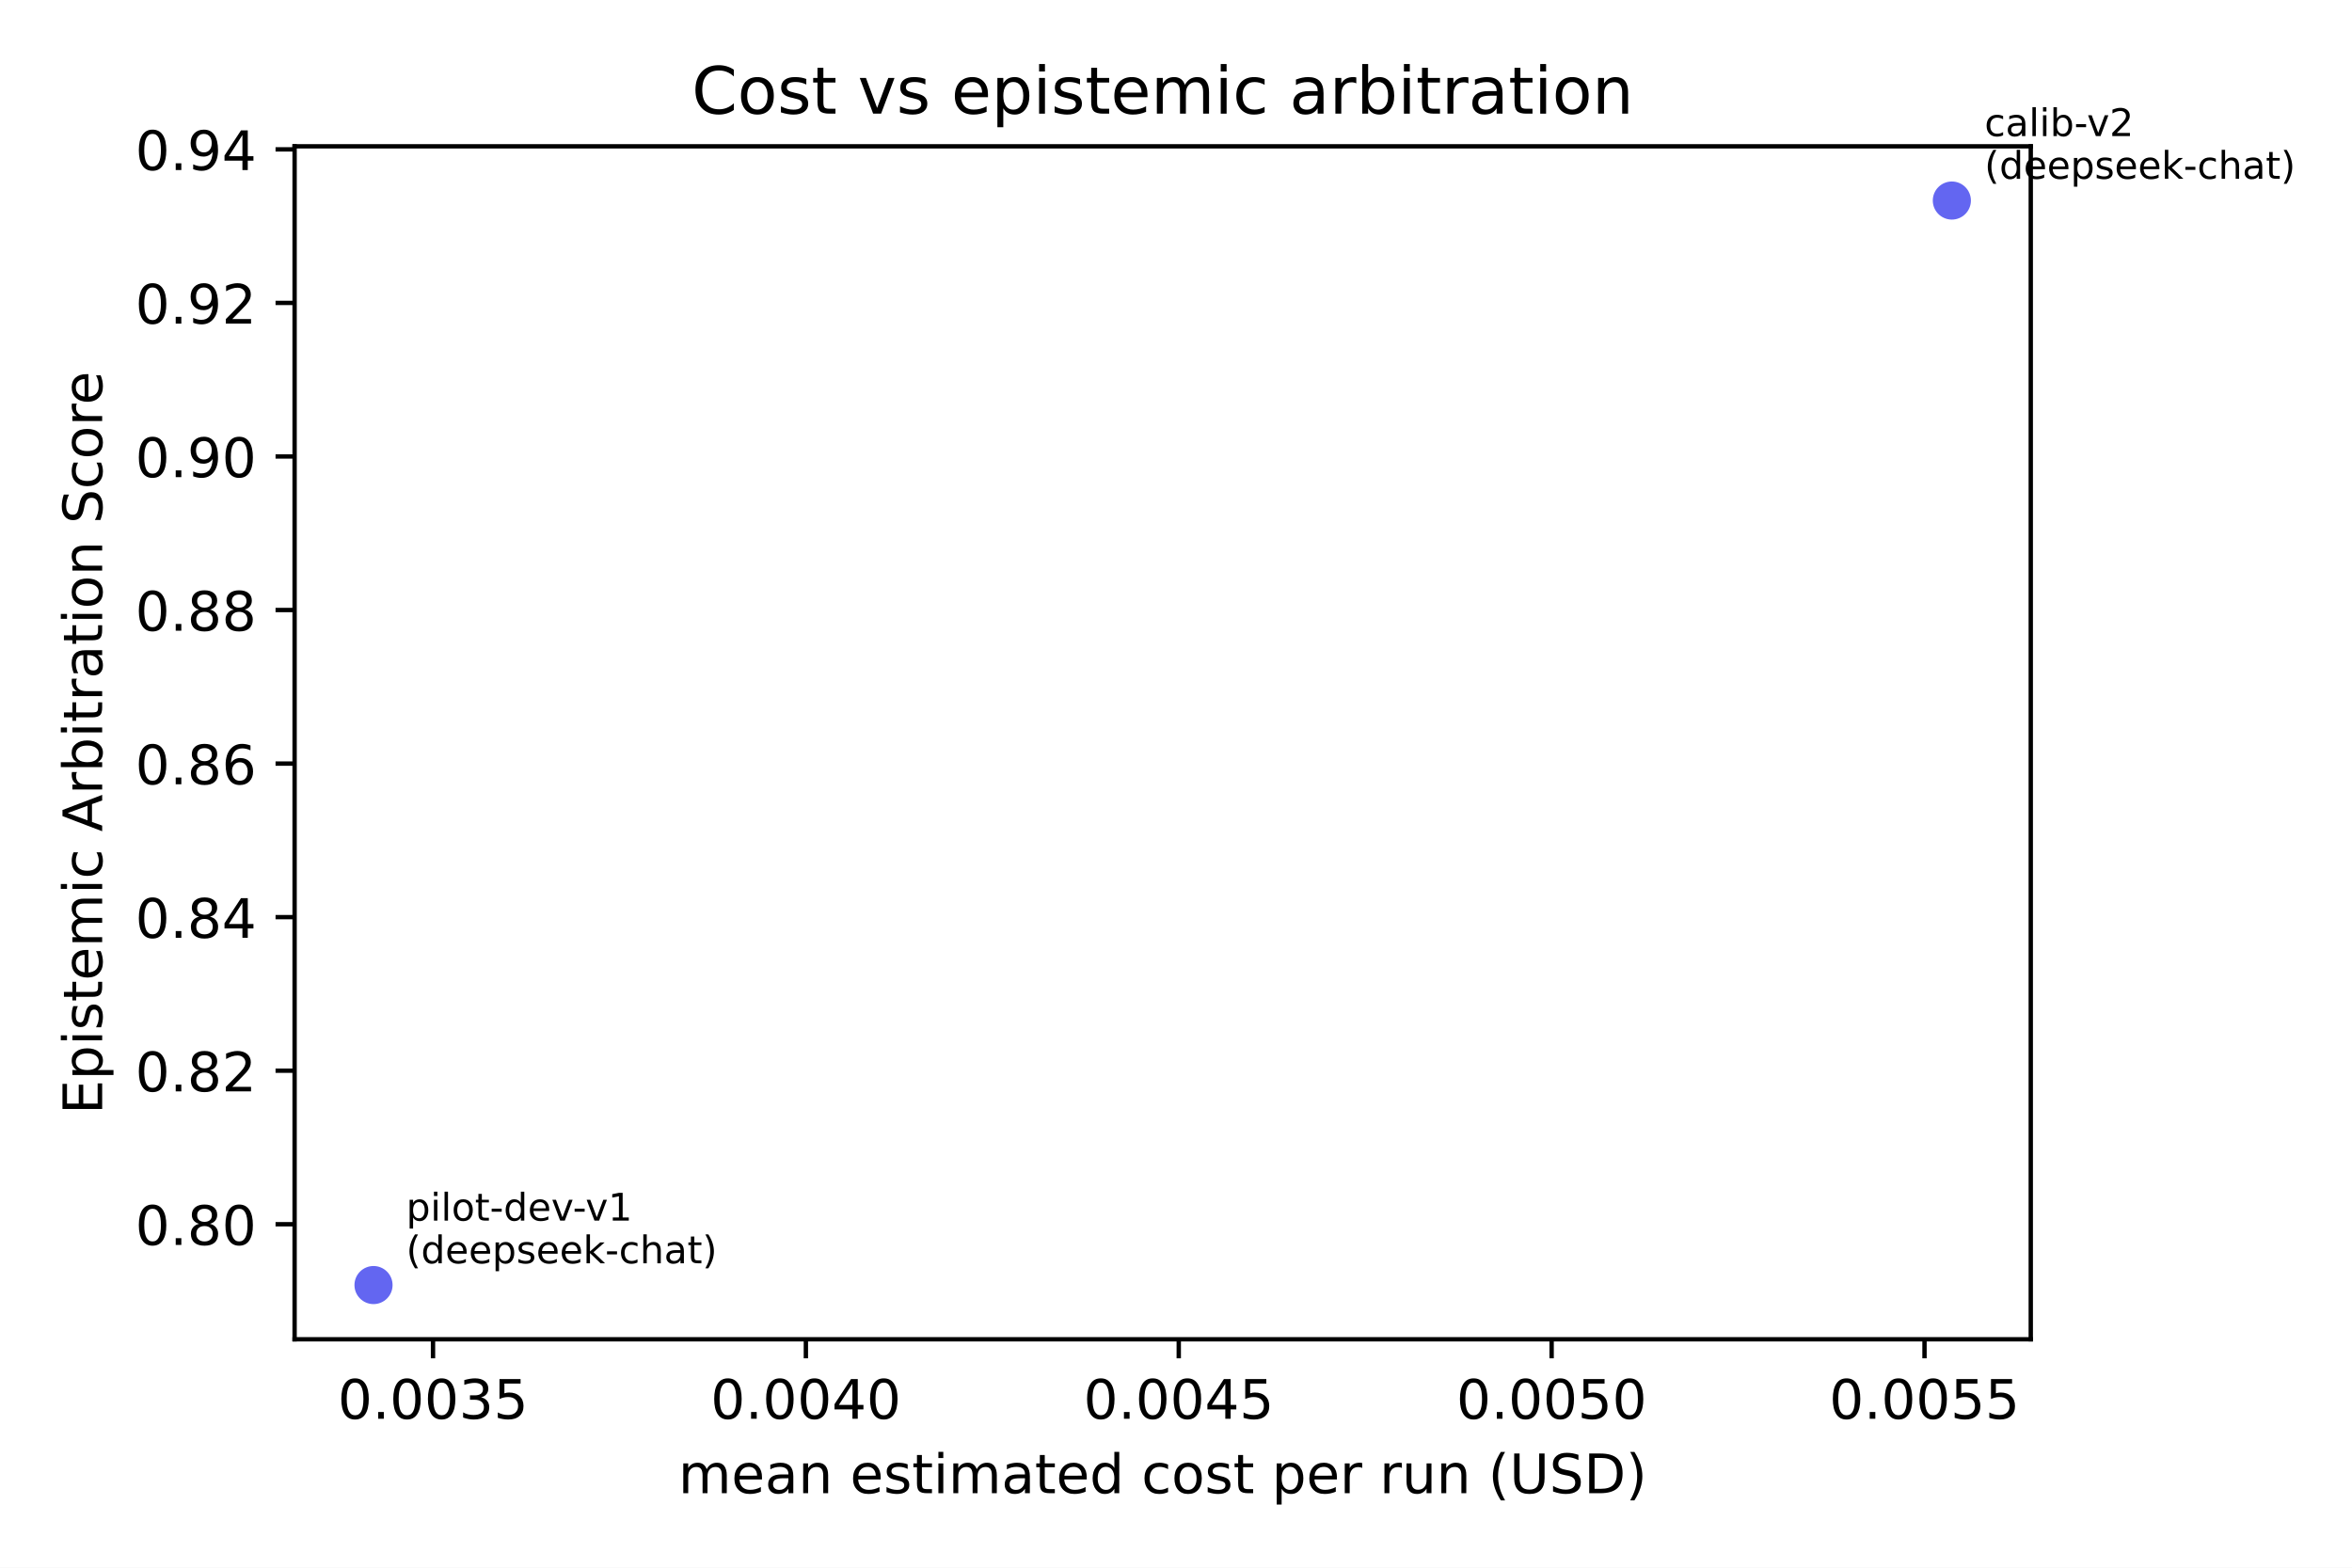
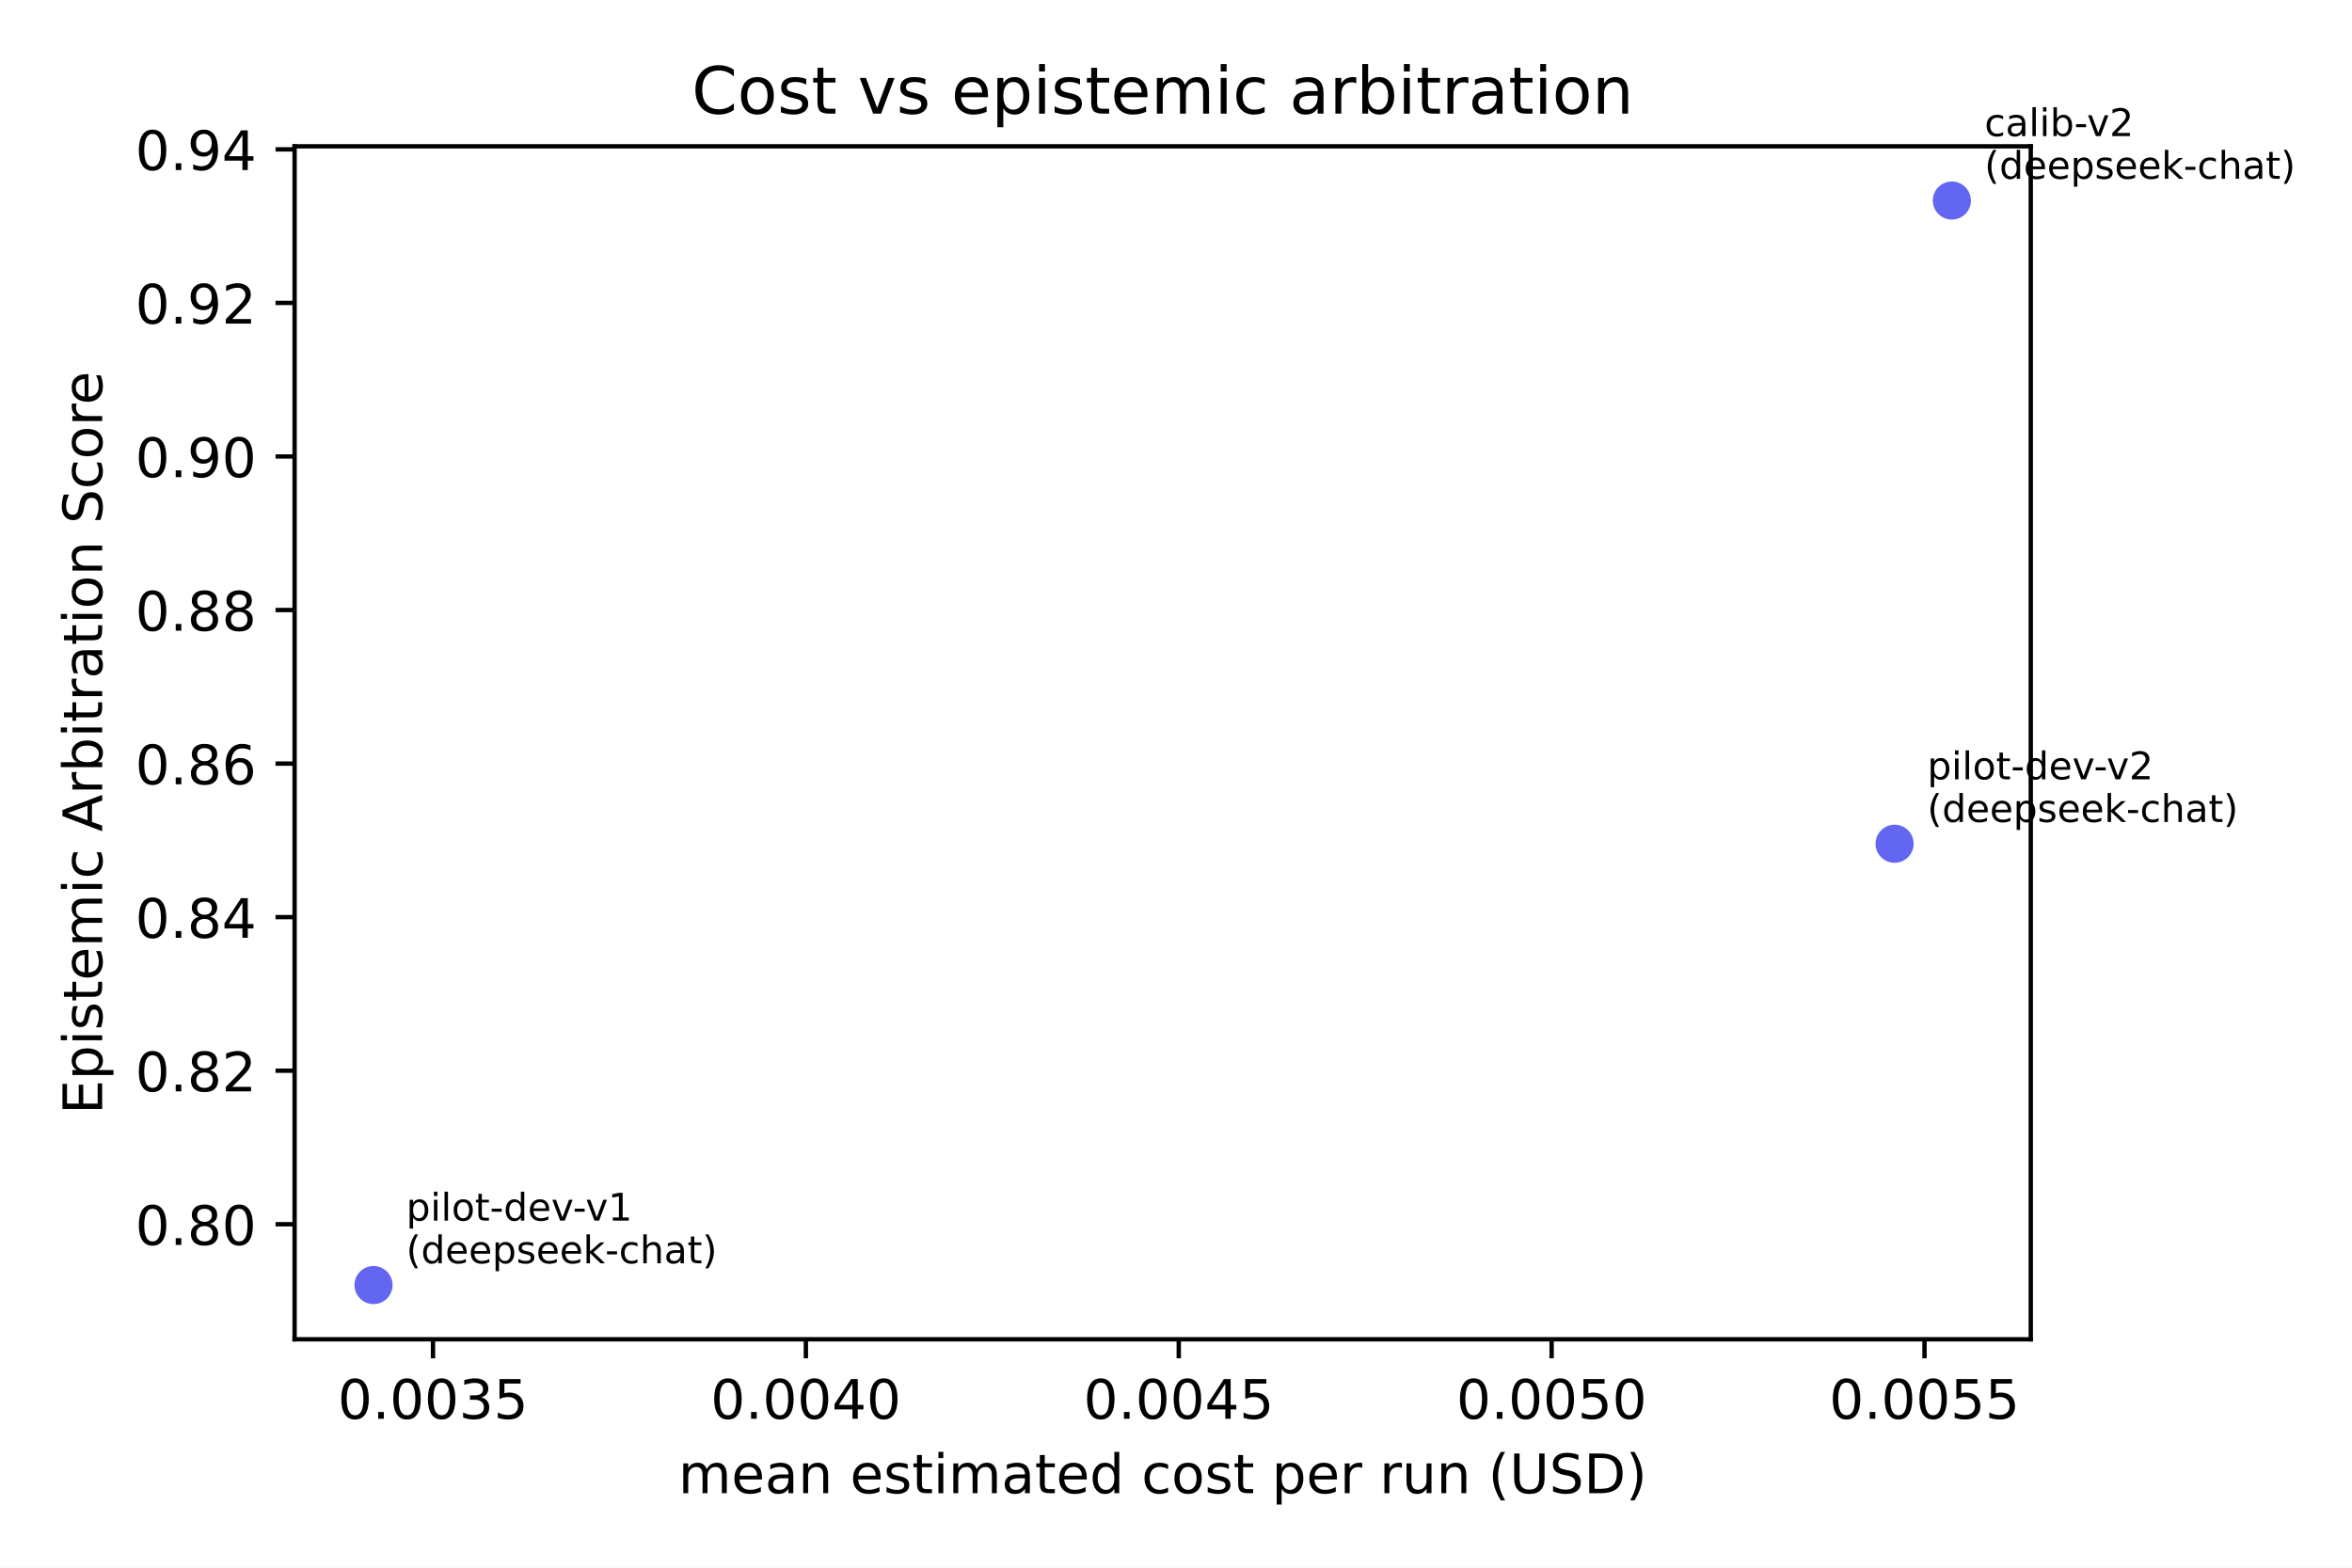
<svg xmlns="http://www.w3.org/2000/svg" xmlns:xlink="http://www.w3.org/1999/xlink" width="432pt" height="288pt" viewBox="0 0 432 288" version="1.1">
  <defs>
    <style type="text/css">*{stroke-linejoin: round; stroke-linecap: butt}</style>
  </defs>
  <g id="figure_1">
    <g id="patch_1">
      <path d="M 0 288  L 432 288  L 432 0  L 0 0  z " style="fill: #ffffff" />
    </g>
    <g id="axes_1">
      <g id="patch_2">
        <path d="M 54.11 246.04  L 372.998 246.04  L 372.998 26.88  L 54.11 26.88  z " style="fill: #ffffff" />
      </g>
      <g id="PathCollection_1">
        <defs>
-           <path id="mda24d3b2d8" d="M 0 3  C 0.796 3 1.559 2.684 2.121 2.121  C 2.684 1.559 3 0.796 3 0  C 3 -0.796 2.684 -1.559 2.121 -2.121  C 1.559 -2.684 0.796 -3 0 -3  C -0.796 -3 -1.559 -2.684 -2.121 -2.121  C -2.684 -1.559 -3 -0.796 -3 0  C -3 0.796 -2.684 1.559 -2.121 2.121  C -1.559 2.684 -0.796 3 0 3  z " style="stroke: #6366f1" />
+           <path id="m65570fcd74" d="M 0 3  C 0.796 3 1.559 2.684 2.121 2.121  C 2.684 1.559 3 0.796 3 0  C 3 -0.796 2.684 -1.559 2.121 -2.121  C 1.559 -2.684 0.796 -3 0 -3  C -0.796 -3 -1.559 -2.684 -2.121 -2.121  C -2.684 -1.559 -3 -0.796 -3 0  C -3 0.796 -2.684 1.559 -2.121 2.121  C -1.559 2.684 -0.796 3 0 3  z " style="stroke: #6366f1" />
        </defs>
-         <g clip-path="url(#p28c4b570ba)">
-           <use xlink:href="#mda24d3b2d8" x="358.503" y="36.842" style="fill: #6366f1; stroke: #6366f1" />
+         <g clip-path="url(#pc3df623056)">
+           <use xlink:href="#m65570fcd74" x="358.503" y="36.842" style="fill: #6366f1; stroke: #6366f1" />
        </g>
      </g>
      <g id="PathCollection_2">
-         <g clip-path="url(#p28c4b570ba)">
-           <use xlink:href="#mda24d3b2d8" x="68.605" y="236.078" style="fill: #6366f1; stroke: #6366f1" />
+         <g clip-path="url(#pc3df623056)">
+           <use xlink:href="#m65570fcd74" x="68.605" y="236.078" style="fill: #6366f1; stroke: #6366f1" />
+         </g>
+       </g>
+       <g id="PathCollection_3">
+         <g clip-path="url(#pc3df623056)">
+           <use xlink:href="#m65570fcd74" x="347.986" y="155.006" style="fill: #6366f1; stroke: #6366f1" />
        </g>
      </g>
      <g id="matplotlib.axis_1">
        <g id="xtick_1">
          <g id="line2d_1">
            <defs>
-               <path id="mcca82427c4" d="M 0 0  L 0 3.5  " style="stroke: #000000; stroke-width: 0.8" />
+               <path id="m30b589278d" d="M 0 0  L 0 3.5  " style="stroke: #000000; stroke-width: 0.8" />
            </defs>
            <g>
-               <use xlink:href="#mcca82427c4" x="79.531" y="246.04" style="stroke: #000000; stroke-width: 0.8" />
+               <use xlink:href="#m30b589278d" x="79.531" y="246.04" style="stroke: #000000; stroke-width: 0.8" />
            </g>
          </g>
          <g id="text_1">
            <g transform="translate(62.03522 260.6384) scale(0.1 -0.1)">
              <defs>
                <path id="DejaVuSans-30" d="M 2034 4250  Q 1547 4250 1301 3770  Q 1056 3291 1056 2328  Q 1056 1369 1301 889  Q 1547 409 2034 409  Q 2525 409 2770 889  Q 3016 1369 3016 2328  Q 3016 3291 2770 3770  Q 2525 4250 2034 4250  z M 2034 4750  Q 2819 4750 3233 4129  Q 3647 3509 3647 2328  Q 3647 1150 3233 529  Q 2819 -91 2034 -91  Q 1250 -91 836 529  Q 422 1150 422 2328  Q 422 3509 836 4129  Q 1250 4750 2034 4750  z " transform="scale(0.015625)" />
                <path id="DejaVuSans-2e" d="M 684 794  L 1344 794  L 1344 0  L 684 0  L 684 794  z " transform="scale(0.015625)" />
                <path id="DejaVuSans-33" d="M 2597 2516  Q 3050 2419 3304 2112  Q 3559 1806 3559 1356  Q 3559 666 3084 287  Q 2609 -91 1734 -91  Q 1441 -91 1130 -33  Q 819 25 488 141  L 488 750  Q 750 597 1062 519  Q 1375 441 1716 441  Q 2309 441 2620 675  Q 2931 909 2931 1356  Q 2931 1769 2642 2001  Q 2353 2234 1838 2234  L 1294 2234  L 1294 2753  L 1863 2753  Q 2328 2753 2575 2939  Q 2822 3125 2822 3475  Q 2822 3834 2567 4026  Q 2313 4219 1838 4219  Q 1578 4219 1281 4162  Q 984 4106 628 3988  L 628 4550  Q 988 4650 1302 4700  Q 1616 4750 1894 4750  Q 2613 4750 3031 4423  Q 3450 4097 3450 3541  Q 3450 3153 3228 2886  Q 3006 2619 2597 2516  z " transform="scale(0.015625)" />
                <path id="DejaVuSans-35" d="M 691 4666  L 3169 4666  L 3169 4134  L 1269 4134  L 1269 2991  Q 1406 3038 1543 3061  Q 1681 3084 1819 3084  Q 2600 3084 3056 2656  Q 3513 2228 3513 1497  Q 3513 744 3044 326  Q 2575 -91 1722 -91  Q 1428 -91 1123 -41  Q 819 9 494 109  L 494 744  Q 775 591 1075 516  Q 1375 441 1709 441  Q 2250 441 2565 725  Q 2881 1009 2881 1497  Q 2881 1984 2565 2268  Q 2250 2553 1709 2553  Q 1456 2553 1204 2497  Q 953 2441 691 2322  L 691 4666  z " transform="scale(0.015625)" />
              </defs>
              <use xlink:href="#DejaVuSans-30" />
              <use xlink:href="#DejaVuSans-2e" x="63.623" />
              <use xlink:href="#DejaVuSans-30" x="95.41" />
              <use xlink:href="#DejaVuSans-30" x="159.033" />
              <use xlink:href="#DejaVuSans-33" x="222.656" />
              <use xlink:href="#DejaVuSans-35" x="286.279" />
            </g>
          </g>
        </g>
        <g id="xtick_2">
          <g id="line2d_2">
            <g>
-               <use xlink:href="#mcca82427c4" x="148.018" y="246.04" style="stroke: #000000; stroke-width: 0.8" />
+               <use xlink:href="#m30b589278d" x="148.018" y="246.04" style="stroke: #000000; stroke-width: 0.8" />
            </g>
          </g>
          <g id="text_2">
            <g transform="translate(130.5227 260.6384) scale(0.1 -0.1)">
              <defs>
                <path id="DejaVuSans-34" d="M 2419 4116  L 825 1625  L 2419 1625  L 2419 4116  z M 2253 4666  L 3047 4666  L 3047 1625  L 3713 1625  L 3713 1100  L 3047 1100  L 3047 0  L 2419 0  L 2419 1100  L 313 1100  L 313 1709  L 2253 4666  z " transform="scale(0.015625)" />
              </defs>
              <use xlink:href="#DejaVuSans-30" />
              <use xlink:href="#DejaVuSans-2e" x="63.623" />
              <use xlink:href="#DejaVuSans-30" x="95.41" />
              <use xlink:href="#DejaVuSans-30" x="159.033" />
              <use xlink:href="#DejaVuSans-34" x="222.656" />
              <use xlink:href="#DejaVuSans-30" x="286.279" />
            </g>
          </g>
        </g>
        <g id="xtick_3">
          <g id="line2d_3">
            <g>
-               <use xlink:href="#mcca82427c4" x="216.506" y="246.04" style="stroke: #000000; stroke-width: 0.8" />
+               <use xlink:href="#m30b589278d" x="216.506" y="246.04" style="stroke: #000000; stroke-width: 0.8" />
            </g>
          </g>
          <g id="text_3">
            <g transform="translate(199.0102 260.6384) scale(0.1 -0.1)">
              <use xlink:href="#DejaVuSans-30" />
              <use xlink:href="#DejaVuSans-2e" x="63.623" />
              <use xlink:href="#DejaVuSans-30" x="95.41" />
              <use xlink:href="#DejaVuSans-30" x="159.033" />
              <use xlink:href="#DejaVuSans-34" x="222.656" />
              <use xlink:href="#DejaVuSans-35" x="286.279" />
            </g>
          </g>
        </g>
        <g id="xtick_4">
          <g id="line2d_4">
            <g>
-               <use xlink:href="#mcca82427c4" x="284.993" y="246.04" style="stroke: #000000; stroke-width: 0.8" />
+               <use xlink:href="#m30b589278d" x="284.993" y="246.04" style="stroke: #000000; stroke-width: 0.8" />
            </g>
          </g>
          <g id="text_4">
            <g transform="translate(267.4978 260.6384) scale(0.1 -0.1)">
              <use xlink:href="#DejaVuSans-30" />
              <use xlink:href="#DejaVuSans-2e" x="63.623" />
              <use xlink:href="#DejaVuSans-30" x="95.41" />
              <use xlink:href="#DejaVuSans-30" x="159.033" />
              <use xlink:href="#DejaVuSans-35" x="222.656" />
              <use xlink:href="#DejaVuSans-30" x="286.279" />
            </g>
          </g>
        </g>
        <g id="xtick_5">
          <g id="line2d_5">
            <g>
-               <use xlink:href="#mcca82427c4" x="353.481" y="246.04" style="stroke: #000000; stroke-width: 0.8" />
+               <use xlink:href="#m30b589278d" x="353.481" y="246.04" style="stroke: #000000; stroke-width: 0.8" />
            </g>
          </g>
          <g id="text_5">
            <g transform="translate(335.9853 260.6384) scale(0.1 -0.1)">
              <use xlink:href="#DejaVuSans-30" />
              <use xlink:href="#DejaVuSans-2e" x="63.623" />
              <use xlink:href="#DejaVuSans-30" x="95.41" />
              <use xlink:href="#DejaVuSans-30" x="159.033" />
              <use xlink:href="#DejaVuSans-35" x="222.656" />
              <use xlink:href="#DejaVuSans-35" x="286.279" />
            </g>
          </g>
        </g>
        <g id="text_6">
          <g transform="translate(124.5955 274.3166) scale(0.1 -0.1)">
            <defs>
              <path id="DejaVuSans-6d" d="M 3328 2828  Q 3544 3216 3844 3400  Q 4144 3584 4550 3584  Q 5097 3584 5394 3201  Q 5691 2819 5691 2113  L 5691 0  L 5113 0  L 5113 2094  Q 5113 2597 4934 2840  Q 4756 3084 4391 3084  Q 3944 3084 3684 2787  Q 3425 2491 3425 1978  L 3425 0  L 2847 0  L 2847 2094  Q 2847 2600 2669 2842  Q 2491 3084 2119 3084  Q 1678 3084 1418 2786  Q 1159 2488 1159 1978  L 1159 0  L 581 0  L 581 3500  L 1159 3500  L 1159 2956  Q 1356 3278 1631 3431  Q 1906 3584 2284 3584  Q 2666 3584 2933 3390  Q 3200 3197 3328 2828  z " transform="scale(0.015625)" />
              <path id="DejaVuSans-65" d="M 3597 1894  L 3597 1613  L 953 1613  Q 991 1019 1311 708  Q 1631 397 2203 397  Q 2534 397 2845 478  Q 3156 559 3463 722  L 3463 178  Q 3153 47 2828 -22  Q 2503 -91 2169 -91  Q 1331 -91 842 396  Q 353 884 353 1716  Q 353 2575 817 3079  Q 1281 3584 2069 3584  Q 2775 3584 3186 3129  Q 3597 2675 3597 1894  z M 3022 2063  Q 3016 2534 2758 2815  Q 2500 3097 2075 3097  Q 1594 3097 1305 2825  Q 1016 2553 972 2059  L 3022 2063  z " transform="scale(0.015625)" />
              <path id="DejaVuSans-61" d="M 2194 1759  Q 1497 1759 1228 1600  Q 959 1441 959 1056  Q 959 750 1161 570  Q 1363 391 1709 391  Q 2188 391 2477 730  Q 2766 1069 2766 1631  L 2766 1759  L 2194 1759  z M 3341 1997  L 3341 0  L 2766 0  L 2766 531  Q 2569 213 2275 61  Q 1981 -91 1556 -91  Q 1019 -91 701 211  Q 384 513 384 1019  Q 384 1609 779 1909  Q 1175 2209 1959 2209  L 2766 2209  L 2766 2266  Q 2766 2663 2505 2880  Q 2244 3097 1772 3097  Q 1472 3097 1187 3025  Q 903 2953 641 2809  L 641 3341  Q 956 3463 1253 3523  Q 1550 3584 1831 3584  Q 2591 3584 2966 3190  Q 3341 2797 3341 1997  z " transform="scale(0.015625)" />
              <path id="DejaVuSans-6e" d="M 3513 2113  L 3513 0  L 2938 0  L 2938 2094  Q 2938 2591 2744 2837  Q 2550 3084 2163 3084  Q 1697 3084 1428 2787  Q 1159 2491 1159 1978  L 1159 0  L 581 0  L 581 3500  L 1159 3500  L 1159 2956  Q 1366 3272 1645 3428  Q 1925 3584 2291 3584  Q 2894 3584 3203 3211  Q 3513 2838 3513 2113  z " transform="scale(0.015625)" />
              <path id="DejaVuSans-20" transform="scale(0.015625)" />
              <path id="DejaVuSans-73" d="M 2834 3397  L 2834 2853  Q 2591 2978 2328 3040  Q 2066 3103 1784 3103  Q 1356 3103 1142 2972  Q 928 2841 928 2578  Q 928 2378 1081 2264  Q 1234 2150 1697 2047  L 1894 2003  Q 2506 1872 2764 1633  Q 3022 1394 3022 966  Q 3022 478 2636 193  Q 2250 -91 1575 -91  Q 1294 -91 989 -36  Q 684 19 347 128  L 347 722  Q 666 556 975 473  Q 1284 391 1588 391  Q 1994 391 2212 530  Q 2431 669 2431 922  Q 2431 1156 2273 1281  Q 2116 1406 1581 1522  L 1381 1569  Q 847 1681 609 1914  Q 372 2147 372 2553  Q 372 3047 722 3315  Q 1072 3584 1716 3584  Q 2034 3584 2315 3537  Q 2597 3491 2834 3397  z " transform="scale(0.015625)" />
              <path id="DejaVuSans-74" d="M 1172 4494  L 1172 3500  L 2356 3500  L 2356 3053  L 1172 3053  L 1172 1153  Q 1172 725 1289 603  Q 1406 481 1766 481  L 2356 481  L 2356 0  L 1766 0  Q 1100 0 847 248  Q 594 497 594 1153  L 594 3053  L 172 3053  L 172 3500  L 594 3500  L 594 4494  L 1172 4494  z " transform="scale(0.015625)" />
              <path id="DejaVuSans-69" d="M 603 3500  L 1178 3500  L 1178 0  L 603 0  L 603 3500  z M 603 4863  L 1178 4863  L 1178 4134  L 603 4134  L 603 4863  z " transform="scale(0.015625)" />
              <path id="DejaVuSans-64" d="M 2906 2969  L 2906 4863  L 3481 4863  L 3481 0  L 2906 0  L 2906 525  Q 2725 213 2448 61  Q 2172 -91 1784 -91  Q 1150 -91 751 415  Q 353 922 353 1747  Q 353 2572 751 3078  Q 1150 3584 1784 3584  Q 2172 3584 2448 3432  Q 2725 3281 2906 2969  z M 947 1747  Q 947 1113 1208 752  Q 1469 391 1925 391  Q 2381 391 2643 752  Q 2906 1113 2906 1747  Q 2906 2381 2643 2742  Q 2381 3103 1925 3103  Q 1469 3103 1208 2742  Q 947 2381 947 1747  z " transform="scale(0.015625)" />
              <path id="DejaVuSans-63" d="M 3122 3366  L 3122 2828  Q 2878 2963 2633 3030  Q 2388 3097 2138 3097  Q 1578 3097 1268 2742  Q 959 2388 959 1747  Q 959 1106 1268 751  Q 1578 397 2138 397  Q 2388 397 2633 464  Q 2878 531 3122 666  L 3122 134  Q 2881 22 2623 -34  Q 2366 -91 2075 -91  Q 1284 -91 818 406  Q 353 903 353 1747  Q 353 2603 823 3093  Q 1294 3584 2113 3584  Q 2378 3584 2631 3529  Q 2884 3475 3122 3366  z " transform="scale(0.015625)" />
              <path id="DejaVuSans-6f" d="M 1959 3097  Q 1497 3097 1228 2736  Q 959 2375 959 1747  Q 959 1119 1226 758  Q 1494 397 1959 397  Q 2419 397 2687 759  Q 2956 1122 2956 1747  Q 2956 2369 2687 2733  Q 2419 3097 1959 3097  z M 1959 3584  Q 2709 3584 3137 3096  Q 3566 2609 3566 1747  Q 3566 888 3137 398  Q 2709 -91 1959 -91  Q 1206 -91 779 398  Q 353 888 353 1747  Q 353 2609 779 3096  Q 1206 3584 1959 3584  z " transform="scale(0.015625)" />
              <path id="DejaVuSans-70" d="M 1159 525  L 1159 -1331  L 581 -1331  L 581 3500  L 1159 3500  L 1159 2969  Q 1341 3281 1617 3432  Q 1894 3584 2278 3584  Q 2916 3584 3314 3078  Q 3713 2572 3713 1747  Q 3713 922 3314 415  Q 2916 -91 2278 -91  Q 1894 -91 1617 61  Q 1341 213 1159 525  z M 3116 1747  Q 3116 2381 2855 2742  Q 2594 3103 2138 3103  Q 1681 3103 1420 2742  Q 1159 2381 1159 1747  Q 1159 1113 1420 752  Q 1681 391 2138 391  Q 2594 391 2855 752  Q 3116 1113 3116 1747  z " transform="scale(0.015625)" />
              <path id="DejaVuSans-72" d="M 2631 2963  Q 2534 3019 2420 3045  Q 2306 3072 2169 3072  Q 1681 3072 1420 2755  Q 1159 2438 1159 1844  L 1159 0  L 581 0  L 581 3500  L 1159 3500  L 1159 2956  Q 1341 3275 1631 3429  Q 1922 3584 2338 3584  Q 2397 3584 2469 3576  Q 2541 3569 2628 3553  L 2631 2963  z " transform="scale(0.015625)" />
              <path id="DejaVuSans-75" d="M 544 1381  L 544 3500  L 1119 3500  L 1119 1403  Q 1119 906 1312 657  Q 1506 409 1894 409  Q 2359 409 2629 706  Q 2900 1003 2900 1516  L 2900 3500  L 3475 3500  L 3475 0  L 2900 0  L 2900 538  Q 2691 219 2414 64  Q 2138 -91 1772 -91  Q 1169 -91 856 284  Q 544 659 544 1381  z M 1991 3584  L 1991 3584  z " transform="scale(0.015625)" />
              <path id="DejaVuSans-28" d="M 1984 4856  Q 1566 4138 1362 3434  Q 1159 2731 1159 2009  Q 1159 1288 1364 580  Q 1569 -128 1984 -844  L 1484 -844  Q 1016 -109 783 600  Q 550 1309 550 2009  Q 550 2706 781 3412  Q 1013 4119 1484 4856  L 1984 4856  z " transform="scale(0.015625)" />
              <path id="DejaVuSans-55" d="M 556 4666  L 1191 4666  L 1191 1831  Q 1191 1081 1462 751  Q 1734 422 2344 422  Q 2950 422 3222 751  Q 3494 1081 3494 1831  L 3494 4666  L 4128 4666  L 4128 1753  Q 4128 841 3676 375  Q 3225 -91 2344 -91  Q 1459 -91 1007 375  Q 556 841 556 1753  L 556 4666  z " transform="scale(0.015625)" />
              <path id="DejaVuSans-53" d="M 3425 4513  L 3425 3897  Q 3066 4069 2747 4153  Q 2428 4238 2131 4238  Q 1616 4238 1336 4038  Q 1056 3838 1056 3469  Q 1056 3159 1242 3001  Q 1428 2844 1947 2747  L 2328 2669  Q 3034 2534 3370 2195  Q 3706 1856 3706 1288  Q 3706 609 3251 259  Q 2797 -91 1919 -91  Q 1588 -91 1214 -16  Q 841 59 441 206  L 441 856  Q 825 641 1194 531  Q 1563 422 1919 422  Q 2459 422 2753 634  Q 3047 847 3047 1241  Q 3047 1584 2836 1778  Q 2625 1972 2144 2069  L 1759 2144  Q 1053 2284 737 2584  Q 422 2884 422 3419  Q 422 4038 858 4394  Q 1294 4750 2059 4750  Q 2388 4750 2728 4690  Q 3069 4631 3425 4513  z " transform="scale(0.015625)" />
              <path id="DejaVuSans-44" d="M 1259 4147  L 1259 519  L 2022 519  Q 2988 519 3436 956  Q 3884 1394 3884 2338  Q 3884 3275 3436 3711  Q 2988 4147 2022 4147  L 1259 4147  z M 628 4666  L 1925 4666  Q 3281 4666 3915 4102  Q 4550 3538 4550 2338  Q 4550 1131 3912 565  Q 3275 0 1925 0  L 628 0  L 628 4666  z " transform="scale(0.015625)" />
              <path id="DejaVuSans-29" d="M 513 4856  L 1013 4856  Q 1481 4119 1714 3412  Q 1947 2706 1947 2009  Q 1947 1309 1714 600  Q 1481 -109 1013 -844  L 513 -844  Q 928 -128 1133 580  Q 1338 1288 1338 2009  Q 1338 2731 1133 3434  Q 928 4138 513 4856  z " transform="scale(0.015625)" />
            </defs>
            <use xlink:href="#DejaVuSans-6d" />
            <use xlink:href="#DejaVuSans-65" x="97.412" />
            <use xlink:href="#DejaVuSans-61" x="158.936" />
            <use xlink:href="#DejaVuSans-6e" x="220.215" />
            <use xlink:href="#DejaVuSans-20" x="283.594" />
            <use xlink:href="#DejaVuSans-65" x="315.381" />
            <use xlink:href="#DejaVuSans-73" x="376.904" />
            <use xlink:href="#DejaVuSans-74" x="429.004" />
            <use xlink:href="#DejaVuSans-69" x="468.213" />
            <use xlink:href="#DejaVuSans-6d" x="495.996" />
            <use xlink:href="#DejaVuSans-61" x="593.408" />
            <use xlink:href="#DejaVuSans-74" x="654.688" />
            <use xlink:href="#DejaVuSans-65" x="693.896" />
            <use xlink:href="#DejaVuSans-64" x="755.42" />
            <use xlink:href="#DejaVuSans-20" x="818.896" />
            <use xlink:href="#DejaVuSans-63" x="850.684" />
            <use xlink:href="#DejaVuSans-6f" x="905.664" />
            <use xlink:href="#DejaVuSans-73" x="966.846" />
            <use xlink:href="#DejaVuSans-74" x="1018.945" />
            <use xlink:href="#DejaVuSans-20" x="1058.154" />
            <use xlink:href="#DejaVuSans-70" x="1089.941" />
            <use xlink:href="#DejaVuSans-65" x="1153.418" />
            <use xlink:href="#DejaVuSans-72" x="1214.941" />
            <use xlink:href="#DejaVuSans-20" x="1256.055" />
            <use xlink:href="#DejaVuSans-72" x="1287.842" />
            <use xlink:href="#DejaVuSans-75" x="1328.955" />
            <use xlink:href="#DejaVuSans-6e" x="1392.334" />
            <use xlink:href="#DejaVuSans-20" x="1455.713" />
            <use xlink:href="#DejaVuSans-28" x="1487.5" />
            <use xlink:href="#DejaVuSans-55" x="1526.514" />
            <use xlink:href="#DejaVuSans-53" x="1599.707" />
            <use xlink:href="#DejaVuSans-44" x="1663.184" />
            <use xlink:href="#DejaVuSans-29" x="1740.186" />
          </g>
        </g>
      </g>
      <g id="matplotlib.axis_2">
        <g id="ytick_1">
          <g id="line2d_6">
            <defs>
-               <path id="m9bb6dc9fc2" d="M 0 0  L -3.5 0  " style="stroke: #000000; stroke-width: 0.8" />
+               <path id="m8ff71cc92a" d="M 0 0  L -3.5 0  " style="stroke: #000000; stroke-width: 0.8" />
            </defs>
            <g>
-               <use xlink:href="#m9bb6dc9fc2" x="54.11" y="224.906" style="stroke: #000000; stroke-width: 0.8" />
+               <use xlink:href="#m8ff71cc92a" x="54.11" y="224.906" style="stroke: #000000; stroke-width: 0.8" />
            </g>
          </g>
          <g id="text_7">
            <g transform="translate(24.84437 228.7053) scale(0.1 -0.1)">
              <defs>
                <path id="DejaVuSans-38" d="M 2034 2216  Q 1584 2216 1326 1975  Q 1069 1734 1069 1313  Q 1069 891 1326 650  Q 1584 409 2034 409  Q 2484 409 2743 651  Q 3003 894 3003 1313  Q 3003 1734 2745 1975  Q 2488 2216 2034 2216  z M 1403 2484  Q 997 2584 770 2862  Q 544 3141 544 3541  Q 544 4100 942 4425  Q 1341 4750 2034 4750  Q 2731 4750 3128 4425  Q 3525 4100 3525 3541  Q 3525 3141 3298 2862  Q 3072 2584 2669 2484  Q 3125 2378 3379 2068  Q 3634 1759 3634 1313  Q 3634 634 3220 271  Q 2806 -91 2034 -91  Q 1263 -91 848 271  Q 434 634 434 1313  Q 434 1759 690 2068  Q 947 2378 1403 2484  z M 1172 3481  Q 1172 3119 1398 2916  Q 1625 2713 2034 2713  Q 2441 2713 2670 2916  Q 2900 3119 2900 3481  Q 2900 3844 2670 4047  Q 2441 4250 2034 4250  Q 1625 4250 1398 4047  Q 1172 3844 1172 3481  z " transform="scale(0.015625)" />
              </defs>
              <use xlink:href="#DejaVuSans-30" />
              <use xlink:href="#DejaVuSans-2e" x="63.623" />
              <use xlink:href="#DejaVuSans-38" x="95.41" />
              <use xlink:href="#DejaVuSans-30" x="159.033" />
            </g>
          </g>
        </g>
        <g id="ytick_2">
          <g id="line2d_7">
            <g>
-               <use xlink:href="#m9bb6dc9fc2" x="54.11" y="196.696" style="stroke: #000000; stroke-width: 0.8" />
+               <use xlink:href="#m8ff71cc92a" x="54.11" y="196.696" style="stroke: #000000; stroke-width: 0.8" />
            </g>
          </g>
          <g id="text_8">
            <g transform="translate(24.84437 200.4956) scale(0.1 -0.1)">
              <defs>
                <path id="DejaVuSans-32" d="M 1228 531  L 3431 531  L 3431 0  L 469 0  L 469 531  Q 828 903 1448 1529  Q 2069 2156 2228 2338  Q 2531 2678 2651 2914  Q 2772 3150 2772 3378  Q 2772 3750 2511 3984  Q 2250 4219 1831 4219  Q 1534 4219 1204 4116  Q 875 4013 500 3803  L 500 4441  Q 881 4594 1212 4672  Q 1544 4750 1819 4750  Q 2544 4750 2975 4387  Q 3406 4025 3406 3419  Q 3406 3131 3298 2873  Q 3191 2616 2906 2266  Q 2828 2175 2409 1742  Q 1991 1309 1228 531  z " transform="scale(0.015625)" />
              </defs>
              <use xlink:href="#DejaVuSans-30" />
              <use xlink:href="#DejaVuSans-2e" x="63.623" />
              <use xlink:href="#DejaVuSans-38" x="95.41" />
              <use xlink:href="#DejaVuSans-32" x="159.033" />
            </g>
          </g>
        </g>
        <g id="ytick_3">
          <g id="line2d_8">
            <g>
-               <use xlink:href="#m9bb6dc9fc2" x="54.11" y="168.487" style="stroke: #000000; stroke-width: 0.8" />
+               <use xlink:href="#m8ff71cc92a" x="54.11" y="168.487" style="stroke: #000000; stroke-width: 0.8" />
            </g>
          </g>
          <g id="text_9">
            <g transform="translate(24.84437 172.286) scale(0.1 -0.1)">
              <use xlink:href="#DejaVuSans-30" />
              <use xlink:href="#DejaVuSans-2e" x="63.623" />
              <use xlink:href="#DejaVuSans-38" x="95.41" />
              <use xlink:href="#DejaVuSans-34" x="159.033" />
            </g>
          </g>
        </g>
        <g id="ytick_4">
          <g id="line2d_9">
            <g>
-               <use xlink:href="#m9bb6dc9fc2" x="54.11" y="140.277" style="stroke: #000000; stroke-width: 0.8" />
+               <use xlink:href="#m8ff71cc92a" x="54.11" y="140.277" style="stroke: #000000; stroke-width: 0.8" />
            </g>
          </g>
          <g id="text_10">
            <g transform="translate(24.84437 144.0764) scale(0.1 -0.1)">
              <defs>
                <path id="DejaVuSans-36" d="M 2113 2584  Q 1688 2584 1439 2293  Q 1191 2003 1191 1497  Q 1191 994 1439 701  Q 1688 409 2113 409  Q 2538 409 2786 701  Q 3034 994 3034 1497  Q 3034 2003 2786 2293  Q 2538 2584 2113 2584  z M 3366 4563  L 3366 3988  Q 3128 4100 2886 4159  Q 2644 4219 2406 4219  Q 1781 4219 1451 3797  Q 1122 3375 1075 2522  Q 1259 2794 1537 2939  Q 1816 3084 2150 3084  Q 2853 3084 3261 2657  Q 3669 2231 3669 1497  Q 3669 778 3244 343  Q 2819 -91 2113 -91  Q 1303 -91 875 529  Q 447 1150 447 2328  Q 447 3434 972 4092  Q 1497 4750 2381 4750  Q 2619 4750 2861 4703  Q 3103 4656 3366 4563  z " transform="scale(0.015625)" />
              </defs>
              <use xlink:href="#DejaVuSans-30" />
              <use xlink:href="#DejaVuSans-2e" x="63.623" />
              <use xlink:href="#DejaVuSans-38" x="95.41" />
              <use xlink:href="#DejaVuSans-36" x="159.033" />
            </g>
          </g>
        </g>
        <g id="ytick_5">
          <g id="line2d_10">
            <g>
-               <use xlink:href="#m9bb6dc9fc2" x="54.11" y="112.068" style="stroke: #000000; stroke-width: 0.8" />
+               <use xlink:href="#m8ff71cc92a" x="54.11" y="112.068" style="stroke: #000000; stroke-width: 0.8" />
            </g>
          </g>
          <g id="text_11">
            <g transform="translate(24.84437 115.8667) scale(0.1 -0.1)">
              <use xlink:href="#DejaVuSans-30" />
              <use xlink:href="#DejaVuSans-2e" x="63.623" />
              <use xlink:href="#DejaVuSans-38" x="95.41" />
              <use xlink:href="#DejaVuSans-38" x="159.033" />
            </g>
          </g>
        </g>
        <g id="ytick_6">
          <g id="line2d_11">
            <g>
-               <use xlink:href="#m9bb6dc9fc2" x="54.11" y="83.858" style="stroke: #000000; stroke-width: 0.8" />
+               <use xlink:href="#m8ff71cc92a" x="54.11" y="83.858" style="stroke: #000000; stroke-width: 0.8" />
            </g>
          </g>
          <g id="text_12">
            <g transform="translate(24.84437 87.65709) scale(0.1 -0.1)">
              <defs>
                <path id="DejaVuSans-39" d="M 703 97  L 703 672  Q 941 559 1184 500  Q 1428 441 1663 441  Q 2288 441 2617 861  Q 2947 1281 2994 2138  Q 2813 1869 2534 1725  Q 2256 1581 1919 1581  Q 1219 1581 811 2004  Q 403 2428 403 3163  Q 403 3881 828 4315  Q 1253 4750 1959 4750  Q 2769 4750 3195 4129  Q 3622 3509 3622 2328  Q 3622 1225 3098 567  Q 2575 -91 1691 -91  Q 1453 -91 1209 -44  Q 966 3 703 97  z M 1959 2075  Q 2384 2075 2632 2365  Q 2881 2656 2881 3163  Q 2881 3666 2632 3958  Q 2384 4250 1959 4250  Q 1534 4250 1286 3958  Q 1038 3666 1038 3163  Q 1038 2656 1286 2365  Q 1534 2075 1959 2075  z " transform="scale(0.015625)" />
              </defs>
              <use xlink:href="#DejaVuSans-30" />
              <use xlink:href="#DejaVuSans-2e" x="63.623" />
              <use xlink:href="#DejaVuSans-39" x="95.41" />
              <use xlink:href="#DejaVuSans-30" x="159.033" />
            </g>
          </g>
        </g>
        <g id="ytick_7">
          <g id="line2d_12">
            <g>
-               <use xlink:href="#m9bb6dc9fc2" x="54.11" y="55.648" style="stroke: #000000; stroke-width: 0.8" />
+               <use xlink:href="#m8ff71cc92a" x="54.11" y="55.648" style="stroke: #000000; stroke-width: 0.8" />
            </g>
          </g>
          <g id="text_13">
            <g transform="translate(24.84437 59.44746) scale(0.1 -0.1)">
              <use xlink:href="#DejaVuSans-30" />
              <use xlink:href="#DejaVuSans-2e" x="63.623" />
              <use xlink:href="#DejaVuSans-39" x="95.41" />
              <use xlink:href="#DejaVuSans-32" x="159.033" />
            </g>
          </g>
        </g>
        <g id="ytick_8">
          <g id="line2d_13">
            <g>
-               <use xlink:href="#m9bb6dc9fc2" x="54.11" y="27.439" style="stroke: #000000; stroke-width: 0.8" />
+               <use xlink:href="#m8ff71cc92a" x="54.11" y="27.439" style="stroke: #000000; stroke-width: 0.8" />
            </g>
          </g>
          <g id="text_14">
            <g transform="translate(24.84437 31.23783) scale(0.1 -0.1)">
              <use xlink:href="#DejaVuSans-30" />
              <use xlink:href="#DejaVuSans-2e" x="63.623" />
              <use xlink:href="#DejaVuSans-39" x="95.41" />
              <use xlink:href="#DejaVuSans-34" x="159.033" />
            </g>
          </g>
        </g>
        <g id="text_15">
          <g transform="translate(18.76469 204.7092) rotate(-90) scale(0.1 -0.1)">
            <defs>
              <path id="DejaVuSans-45" d="M 628 4666  L 3578 4666  L 3578 4134  L 1259 4134  L 1259 2753  L 3481 2753  L 3481 2222  L 1259 2222  L 1259 531  L 3634 531  L 3634 0  L 628 0  L 628 4666  z " transform="scale(0.015625)" />
              <path id="DejaVuSans-41" d="M 2188 4044  L 1331 1722  L 3047 1722  L 2188 4044  z M 1831 4666  L 2547 4666  L 4325 0  L 3669 0  L 3244 1197  L 1141 1197  L 716 0  L 50 0  L 1831 4666  z " transform="scale(0.015625)" />
              <path id="DejaVuSans-62" d="M 3116 1747  Q 3116 2381 2855 2742  Q 2594 3103 2138 3103  Q 1681 3103 1420 2742  Q 1159 2381 1159 1747  Q 1159 1113 1420 752  Q 1681 391 2138 391  Q 2594 391 2855 752  Q 3116 1113 3116 1747  z M 1159 2969  Q 1341 3281 1617 3432  Q 1894 3584 2278 3584  Q 2916 3584 3314 3078  Q 3713 2572 3713 1747  Q 3713 922 3314 415  Q 2916 -91 2278 -91  Q 1894 -91 1617 61  Q 1341 213 1159 525  L 1159 0  L 581 0  L 581 4863  L 1159 4863  L 1159 2969  z " transform="scale(0.015625)" />
            </defs>
            <use xlink:href="#DejaVuSans-45" />
            <use xlink:href="#DejaVuSans-70" x="63.184" />
            <use xlink:href="#DejaVuSans-69" x="126.66" />
            <use xlink:href="#DejaVuSans-73" x="154.443" />
            <use xlink:href="#DejaVuSans-74" x="206.543" />
            <use xlink:href="#DejaVuSans-65" x="245.752" />
            <use xlink:href="#DejaVuSans-6d" x="307.275" />
            <use xlink:href="#DejaVuSans-69" x="404.688" />
            <use xlink:href="#DejaVuSans-63" x="432.471" />
            <use xlink:href="#DejaVuSans-20" x="487.451" />
            <use xlink:href="#DejaVuSans-41" x="519.238" />
            <use xlink:href="#DejaVuSans-72" x="587.646" />
            <use xlink:href="#DejaVuSans-62" x="628.76" />
            <use xlink:href="#DejaVuSans-69" x="692.236" />
            <use xlink:href="#DejaVuSans-74" x="720.02" />
            <use xlink:href="#DejaVuSans-72" x="759.229" />
            <use xlink:href="#DejaVuSans-61" x="800.342" />
            <use xlink:href="#DejaVuSans-74" x="861.621" />
            <use xlink:href="#DejaVuSans-69" x="900.83" />
            <use xlink:href="#DejaVuSans-6f" x="928.613" />
            <use xlink:href="#DejaVuSans-6e" x="989.795" />
            <use xlink:href="#DejaVuSans-20" x="1053.174" />
            <use xlink:href="#DejaVuSans-53" x="1084.961" />
            <use xlink:href="#DejaVuSans-63" x="1148.438" />
            <use xlink:href="#DejaVuSans-6f" x="1203.418" />
            <use xlink:href="#DejaVuSans-72" x="1264.6" />
            <use xlink:href="#DejaVuSans-65" x="1303.463" />
          </g>
        </g>
      </g>
      <g id="patch_3">
        <path d="M 54.11 246.04  L 54.11 26.88  " style="fill: none; stroke: #000000; stroke-width: 0.8; stroke-linejoin: miter; stroke-linecap: square" />
      </g>
      <g id="patch_4">
        <path d="M 372.998 246.04  L 372.998 26.88  " style="fill: none; stroke: #000000; stroke-width: 0.8; stroke-linejoin: miter; stroke-linecap: square" />
      </g>
      <g id="patch_5">
        <path d="M 54.11 246.04  L 372.998 246.04  " style="fill: none; stroke: #000000; stroke-width: 0.8; stroke-linejoin: miter; stroke-linecap: square" />
      </g>
      <g id="patch_6">
        <path d="M 54.11 26.88  L 372.998 26.88  " style="fill: none; stroke: #000000; stroke-width: 0.8; stroke-linejoin: miter; stroke-linecap: square" />
      </g>
      <g id="text_16">
        <g transform="translate(364.5033 25.00335) scale(0.07 -0.07)">
          <defs>
            <path id="DejaVuSans-6c" d="M 603 4863  L 1178 4863  L 1178 0  L 603 0  L 603 4863  z " transform="scale(0.015625)" />
            <path id="DejaVuSans-2d" d="M 313 2009  L 1997 2009  L 1997 1497  L 313 1497  L 313 2009  z " transform="scale(0.015625)" />
            <path id="DejaVuSans-76" d="M 191 3500  L 800 3500  L 1894 563  L 2988 3500  L 3597 3500  L 2284 0  L 1503 0  L 191 3500  z " transform="scale(0.015625)" />
          </defs>
          <use xlink:href="#DejaVuSans-63" />
          <use xlink:href="#DejaVuSans-61" x="54.98" />
          <use xlink:href="#DejaVuSans-6c" x="116.26" />
          <use xlink:href="#DejaVuSans-69" x="144.043" />
          <use xlink:href="#DejaVuSans-62" x="171.826" />
          <use xlink:href="#DejaVuSans-2d" x="235.303" />
          <use xlink:href="#DejaVuSans-76" x="268.762" />
          <use xlink:href="#DejaVuSans-32" x="327.941" />
        </g>
        <g transform="translate(364.5033 32.84182) scale(0.07 -0.07)">
          <defs>
            <path id="DejaVuSans-6b" d="M 581 4863  L 1159 4863  L 1159 1991  L 2875 3500  L 3609 3500  L 1753 1863  L 3688 0  L 2938 0  L 1159 1709  L 1159 0  L 581 0  L 581 4863  z " transform="scale(0.015625)" />
            <path id="DejaVuSans-68" d="M 3513 2113  L 3513 0  L 2938 0  L 2938 2094  Q 2938 2591 2744 2837  Q 2550 3084 2163 3084  Q 1697 3084 1428 2787  Q 1159 2491 1159 1978  L 1159 0  L 581 0  L 581 4863  L 1159 4863  L 1159 2956  Q 1366 3272 1645 3428  Q 1925 3584 2291 3584  Q 2894 3584 3203 3211  Q 3513 2838 3513 2113  z " transform="scale(0.015625)" />
          </defs>
          <use xlink:href="#DejaVuSans-28" />
          <use xlink:href="#DejaVuSans-64" x="39.014" />
          <use xlink:href="#DejaVuSans-65" x="102.49" />
          <use xlink:href="#DejaVuSans-65" x="164.014" />
          <use xlink:href="#DejaVuSans-70" x="225.537" />
          <use xlink:href="#DejaVuSans-73" x="289.014" />
          <use xlink:href="#DejaVuSans-65" x="341.113" />
          <use xlink:href="#DejaVuSans-65" x="402.637" />
          <use xlink:href="#DejaVuSans-6b" x="464.16" />
          <use xlink:href="#DejaVuSans-2d" x="522.07" />
          <use xlink:href="#DejaVuSans-63" x="558.154" />
          <use xlink:href="#DejaVuSans-68" x="613.135" />
          <use xlink:href="#DejaVuSans-61" x="676.514" />
          <use xlink:href="#DejaVuSans-74" x="737.793" />
          <use xlink:href="#DejaVuSans-29" x="777.002" />
        </g>
      </g>
      <g id="text_17">
        <g transform="translate(74.60492 224.2397) scale(0.07 -0.07)">
          <defs>
            <path id="DejaVuSans-31" d="M 794 531  L 1825 531  L 1825 4091  L 703 3866  L 703 4441  L 1819 4666  L 2450 4666  L 2450 531  L 3481 531  L 3481 0  L 794 0  L 794 531  z " transform="scale(0.015625)" />
          </defs>
          <use xlink:href="#DejaVuSans-70" />
          <use xlink:href="#DejaVuSans-69" x="63.477" />
          <use xlink:href="#DejaVuSans-6c" x="91.26" />
          <use xlink:href="#DejaVuSans-6f" x="119.043" />
          <use xlink:href="#DejaVuSans-74" x="180.225" />
          <use xlink:href="#DejaVuSans-2d" x="219.434" />
          <use xlink:href="#DejaVuSans-64" x="255.518" />
          <use xlink:href="#DejaVuSans-65" x="318.994" />
          <use xlink:href="#DejaVuSans-76" x="380.518" />
          <use xlink:href="#DejaVuSans-2d" x="437.072" />
          <use xlink:href="#DejaVuSans-76" x="470.531" />
          <use xlink:href="#DejaVuSans-31" x="529.711" />
        </g>
        <g transform="translate(74.60492 232.0782) scale(0.07 -0.07)">
          <use xlink:href="#DejaVuSans-28" />
          <use xlink:href="#DejaVuSans-64" x="39.014" />
          <use xlink:href="#DejaVuSans-65" x="102.49" />
          <use xlink:href="#DejaVuSans-65" x="164.014" />
          <use xlink:href="#DejaVuSans-70" x="225.537" />
          <use xlink:href="#DejaVuSans-73" x="289.014" />
          <use xlink:href="#DejaVuSans-65" x="341.113" />
          <use xlink:href="#DejaVuSans-65" x="402.637" />
          <use xlink:href="#DejaVuSans-6b" x="464.16" />
          <use xlink:href="#DejaVuSans-2d" x="522.07" />
          <use xlink:href="#DejaVuSans-63" x="558.154" />
          <use xlink:href="#DejaVuSans-68" x="613.135" />
          <use xlink:href="#DejaVuSans-61" x="676.514" />
          <use xlink:href="#DejaVuSans-74" x="737.793" />
          <use xlink:href="#DejaVuSans-29" x="777.002" />
        </g>
      </g>
      <g id="text_18">
+         <g transform="translate(353.9858 143.1676) scale(0.07 -0.07)">
+           <use xlink:href="#DejaVuSans-70" />
+           <use xlink:href="#DejaVuSans-69" x="63.477" />
+           <use xlink:href="#DejaVuSans-6c" x="91.26" />
+           <use xlink:href="#DejaVuSans-6f" x="119.043" />
+           <use xlink:href="#DejaVuSans-74" x="180.225" />
+           <use xlink:href="#DejaVuSans-2d" x="219.434" />
+           <use xlink:href="#DejaVuSans-64" x="255.518" />
+           <use xlink:href="#DejaVuSans-65" x="318.994" />
+           <use xlink:href="#DejaVuSans-76" x="380.518" />
+           <use xlink:href="#DejaVuSans-2d" x="437.072" />
+           <use xlink:href="#DejaVuSans-76" x="470.531" />
+           <use xlink:href="#DejaVuSans-32" x="529.711" />
+         </g>
+         <g transform="translate(353.9858 151.0061) scale(0.07 -0.07)">
+           <use xlink:href="#DejaVuSans-28" />
+           <use xlink:href="#DejaVuSans-64" x="39.014" />
+           <use xlink:href="#DejaVuSans-65" x="102.49" />
+           <use xlink:href="#DejaVuSans-65" x="164.014" />
+           <use xlink:href="#DejaVuSans-70" x="225.537" />
+           <use xlink:href="#DejaVuSans-73" x="289.014" />
+           <use xlink:href="#DejaVuSans-65" x="341.113" />
+           <use xlink:href="#DejaVuSans-65" x="402.637" />
+           <use xlink:href="#DejaVuSans-6b" x="464.16" />
+           <use xlink:href="#DejaVuSans-2d" x="522.07" />
+           <use xlink:href="#DejaVuSans-63" x="558.154" />
+           <use xlink:href="#DejaVuSans-68" x="613.135" />
+           <use xlink:href="#DejaVuSans-61" x="676.514" />
+           <use xlink:href="#DejaVuSans-74" x="737.793" />
+           <use xlink:href="#DejaVuSans-29" x="777.002" />
+         </g>
+       </g>
+       <g id="text_19">
        <g transform="translate(127.0622 20.88) scale(0.12 -0.12)">
          <defs>
            <path id="DejaVuSans-43" d="M 4122 4306  L 4122 3641  Q 3803 3938 3442 4084  Q 3081 4231 2675 4231  Q 1875 4231 1450 3742  Q 1025 3253 1025 2328  Q 1025 1406 1450 917  Q 1875 428 2675 428  Q 3081 428 3442 575  Q 3803 722 4122 1019  L 4122 359  Q 3791 134 3420 21  Q 3050 -91 2638 -91  Q 1578 -91 968 557  Q 359 1206 359 2328  Q 359 3453 968 4101  Q 1578 4750 2638 4750  Q 3056 4750 3426 4639  Q 3797 4528 4122 4306  z " transform="scale(0.015625)" />
          </defs>
          <use xlink:href="#DejaVuSans-43" />
          <use xlink:href="#DejaVuSans-6f" x="69.824" />
          <use xlink:href="#DejaVuSans-73" x="131.006" />
          <use xlink:href="#DejaVuSans-74" x="183.105" />
          <use xlink:href="#DejaVuSans-20" x="222.314" />
          <use xlink:href="#DejaVuSans-76" x="254.102" />
          <use xlink:href="#DejaVuSans-73" x="313.281" />
          <use xlink:href="#DejaVuSans-20" x="365.381" />
          <use xlink:href="#DejaVuSans-65" x="397.168" />
          <use xlink:href="#DejaVuSans-70" x="458.691" />
          <use xlink:href="#DejaVuSans-69" x="522.168" />
          <use xlink:href="#DejaVuSans-73" x="549.951" />
          <use xlink:href="#DejaVuSans-74" x="602.051" />
          <use xlink:href="#DejaVuSans-65" x="641.26" />
          <use xlink:href="#DejaVuSans-6d" x="702.783" />
          <use xlink:href="#DejaVuSans-69" x="800.195" />
          <use xlink:href="#DejaVuSans-63" x="827.979" />
          <use xlink:href="#DejaVuSans-20" x="882.959" />
          <use xlink:href="#DejaVuSans-61" x="914.746" />
          <use xlink:href="#DejaVuSans-72" x="976.025" />
          <use xlink:href="#DejaVuSans-62" x="1017.139" />
          <use xlink:href="#DejaVuSans-69" x="1080.615" />
          <use xlink:href="#DejaVuSans-74" x="1108.398" />
          <use xlink:href="#DejaVuSans-72" x="1147.607" />
          <use xlink:href="#DejaVuSans-61" x="1188.721" />
          <use xlink:href="#DejaVuSans-74" x="1250" />
          <use xlink:href="#DejaVuSans-69" x="1289.209" />
          <use xlink:href="#DejaVuSans-6f" x="1316.992" />
          <use xlink:href="#DejaVuSans-6e" x="1378.174" />
        </g>
      </g>
    </g>
  </g>
  <defs>
-     <clipPath id="p28c4b570ba">
+     <clipPath id="pc3df623056">
      <rect x="54.11" y="26.88" width="318.888" height="219.16" />
    </clipPath>
  </defs>
</svg>
